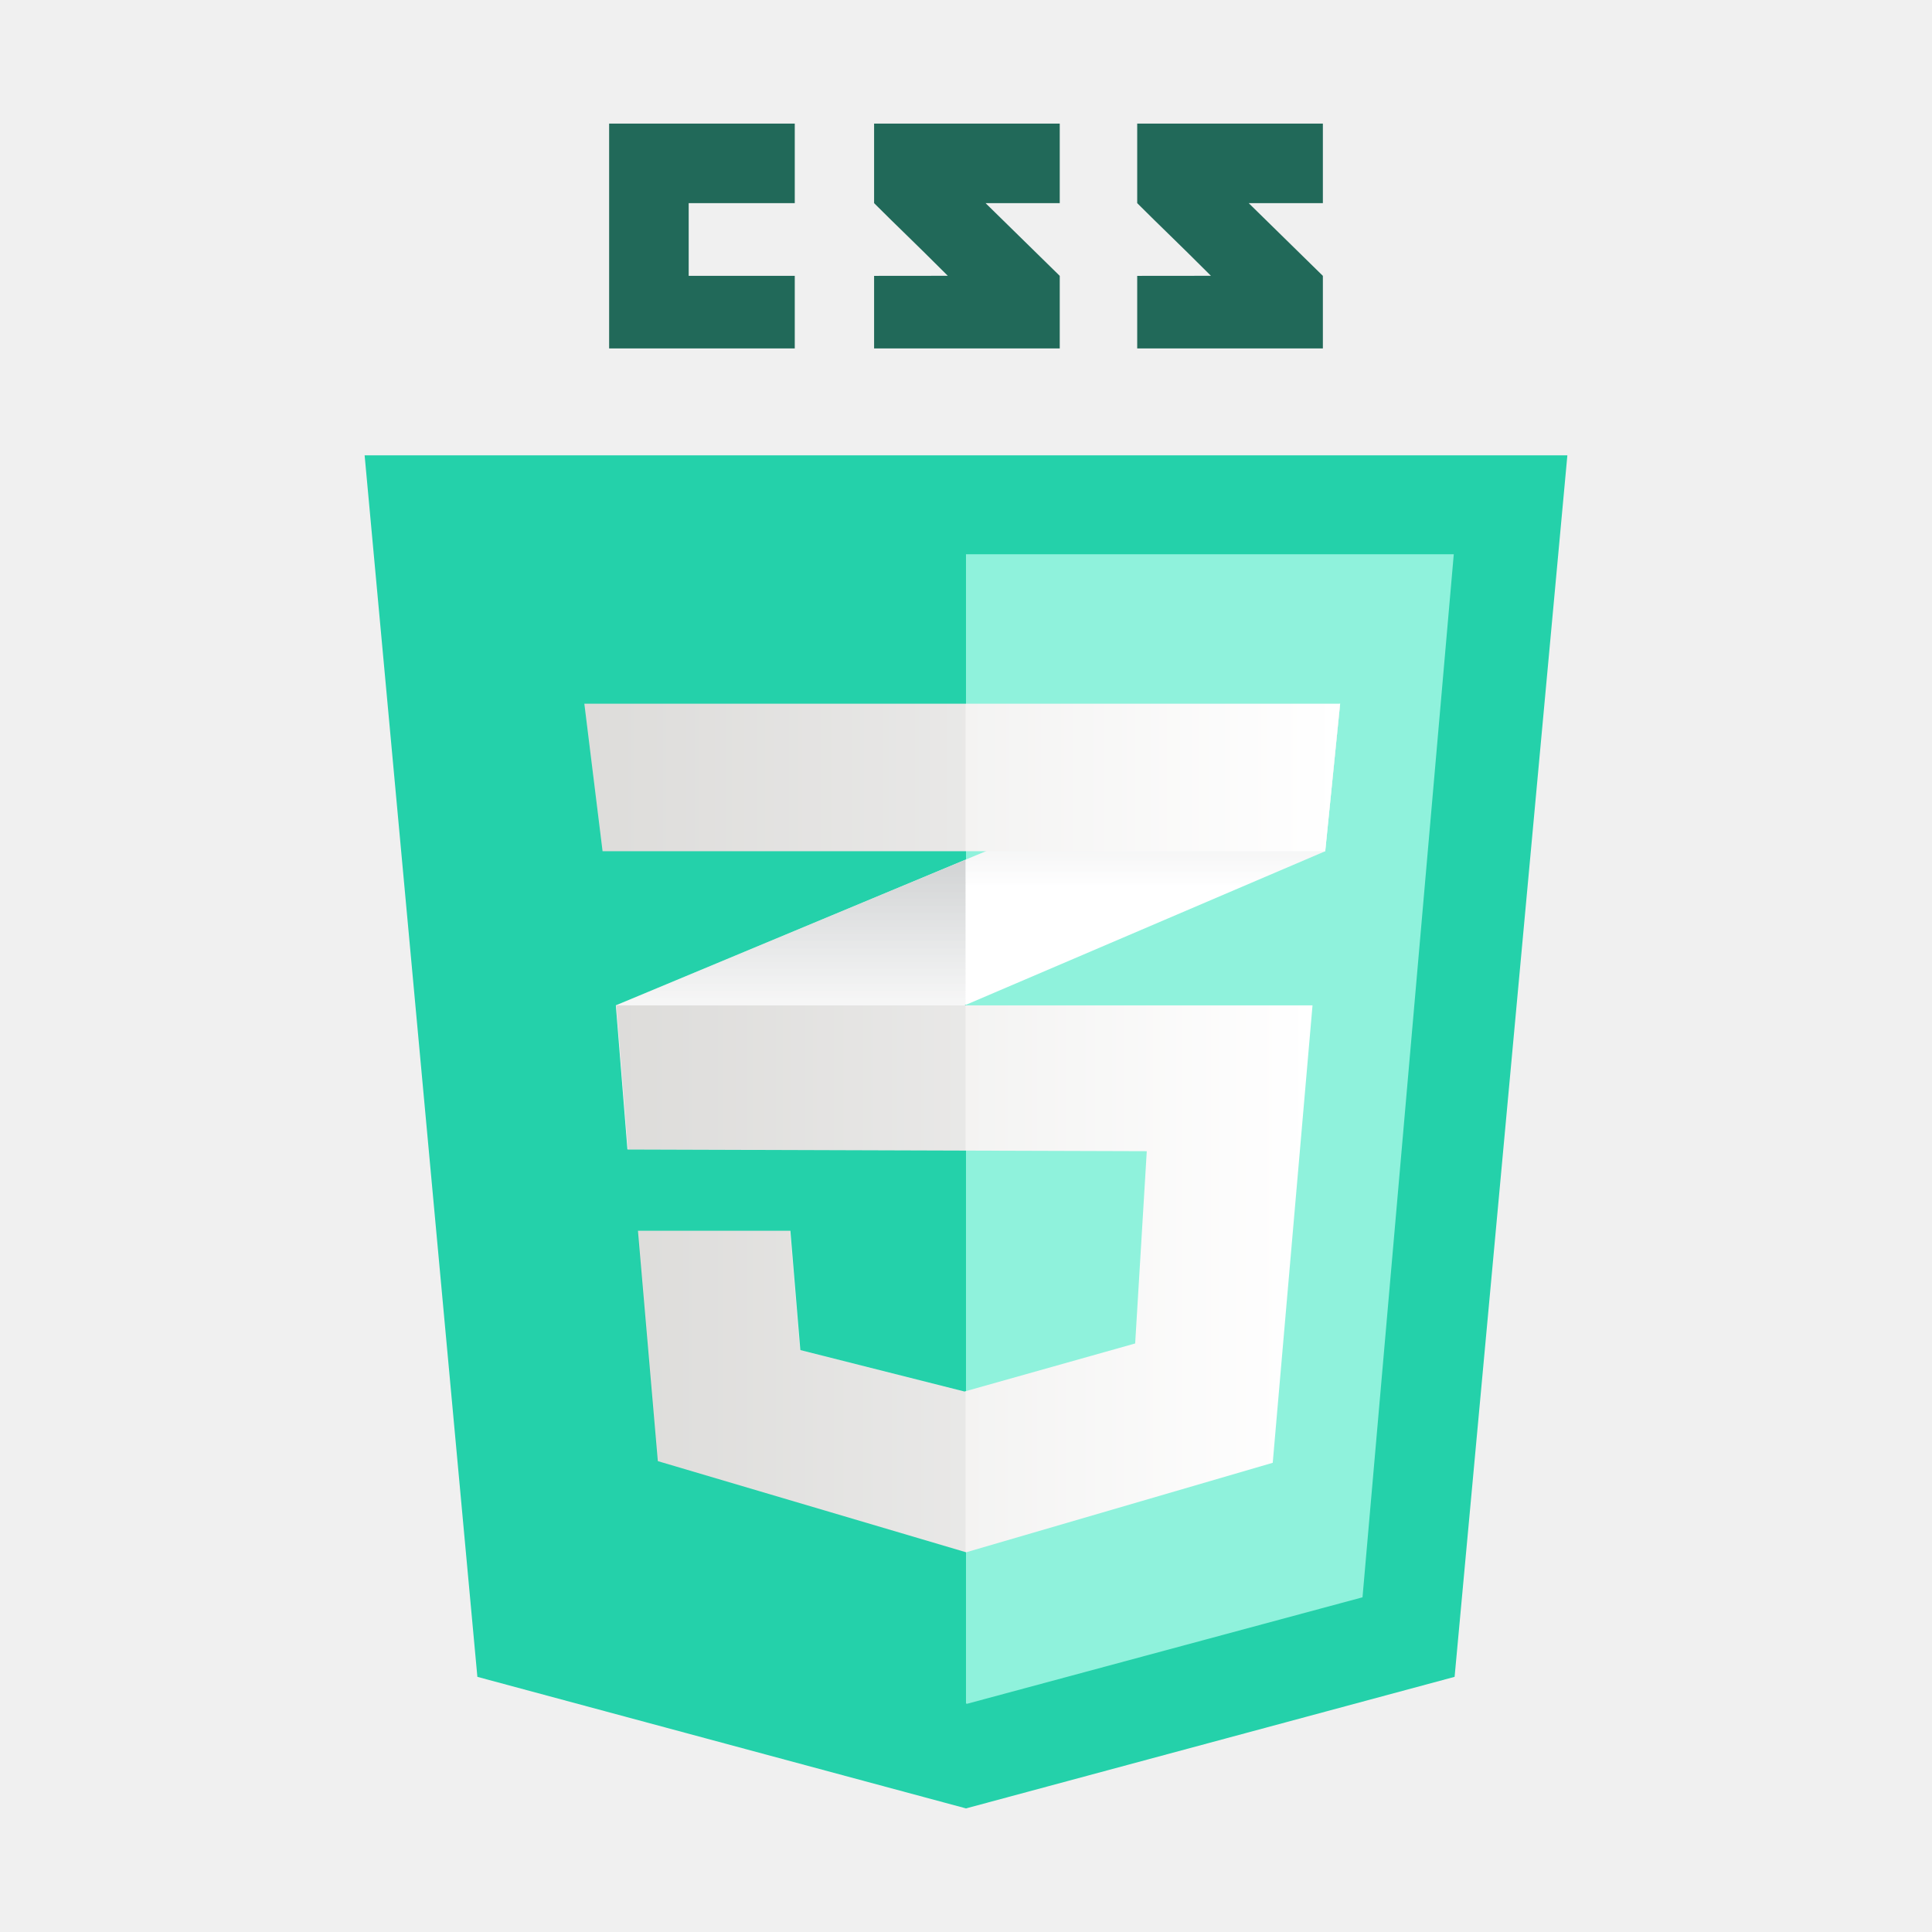
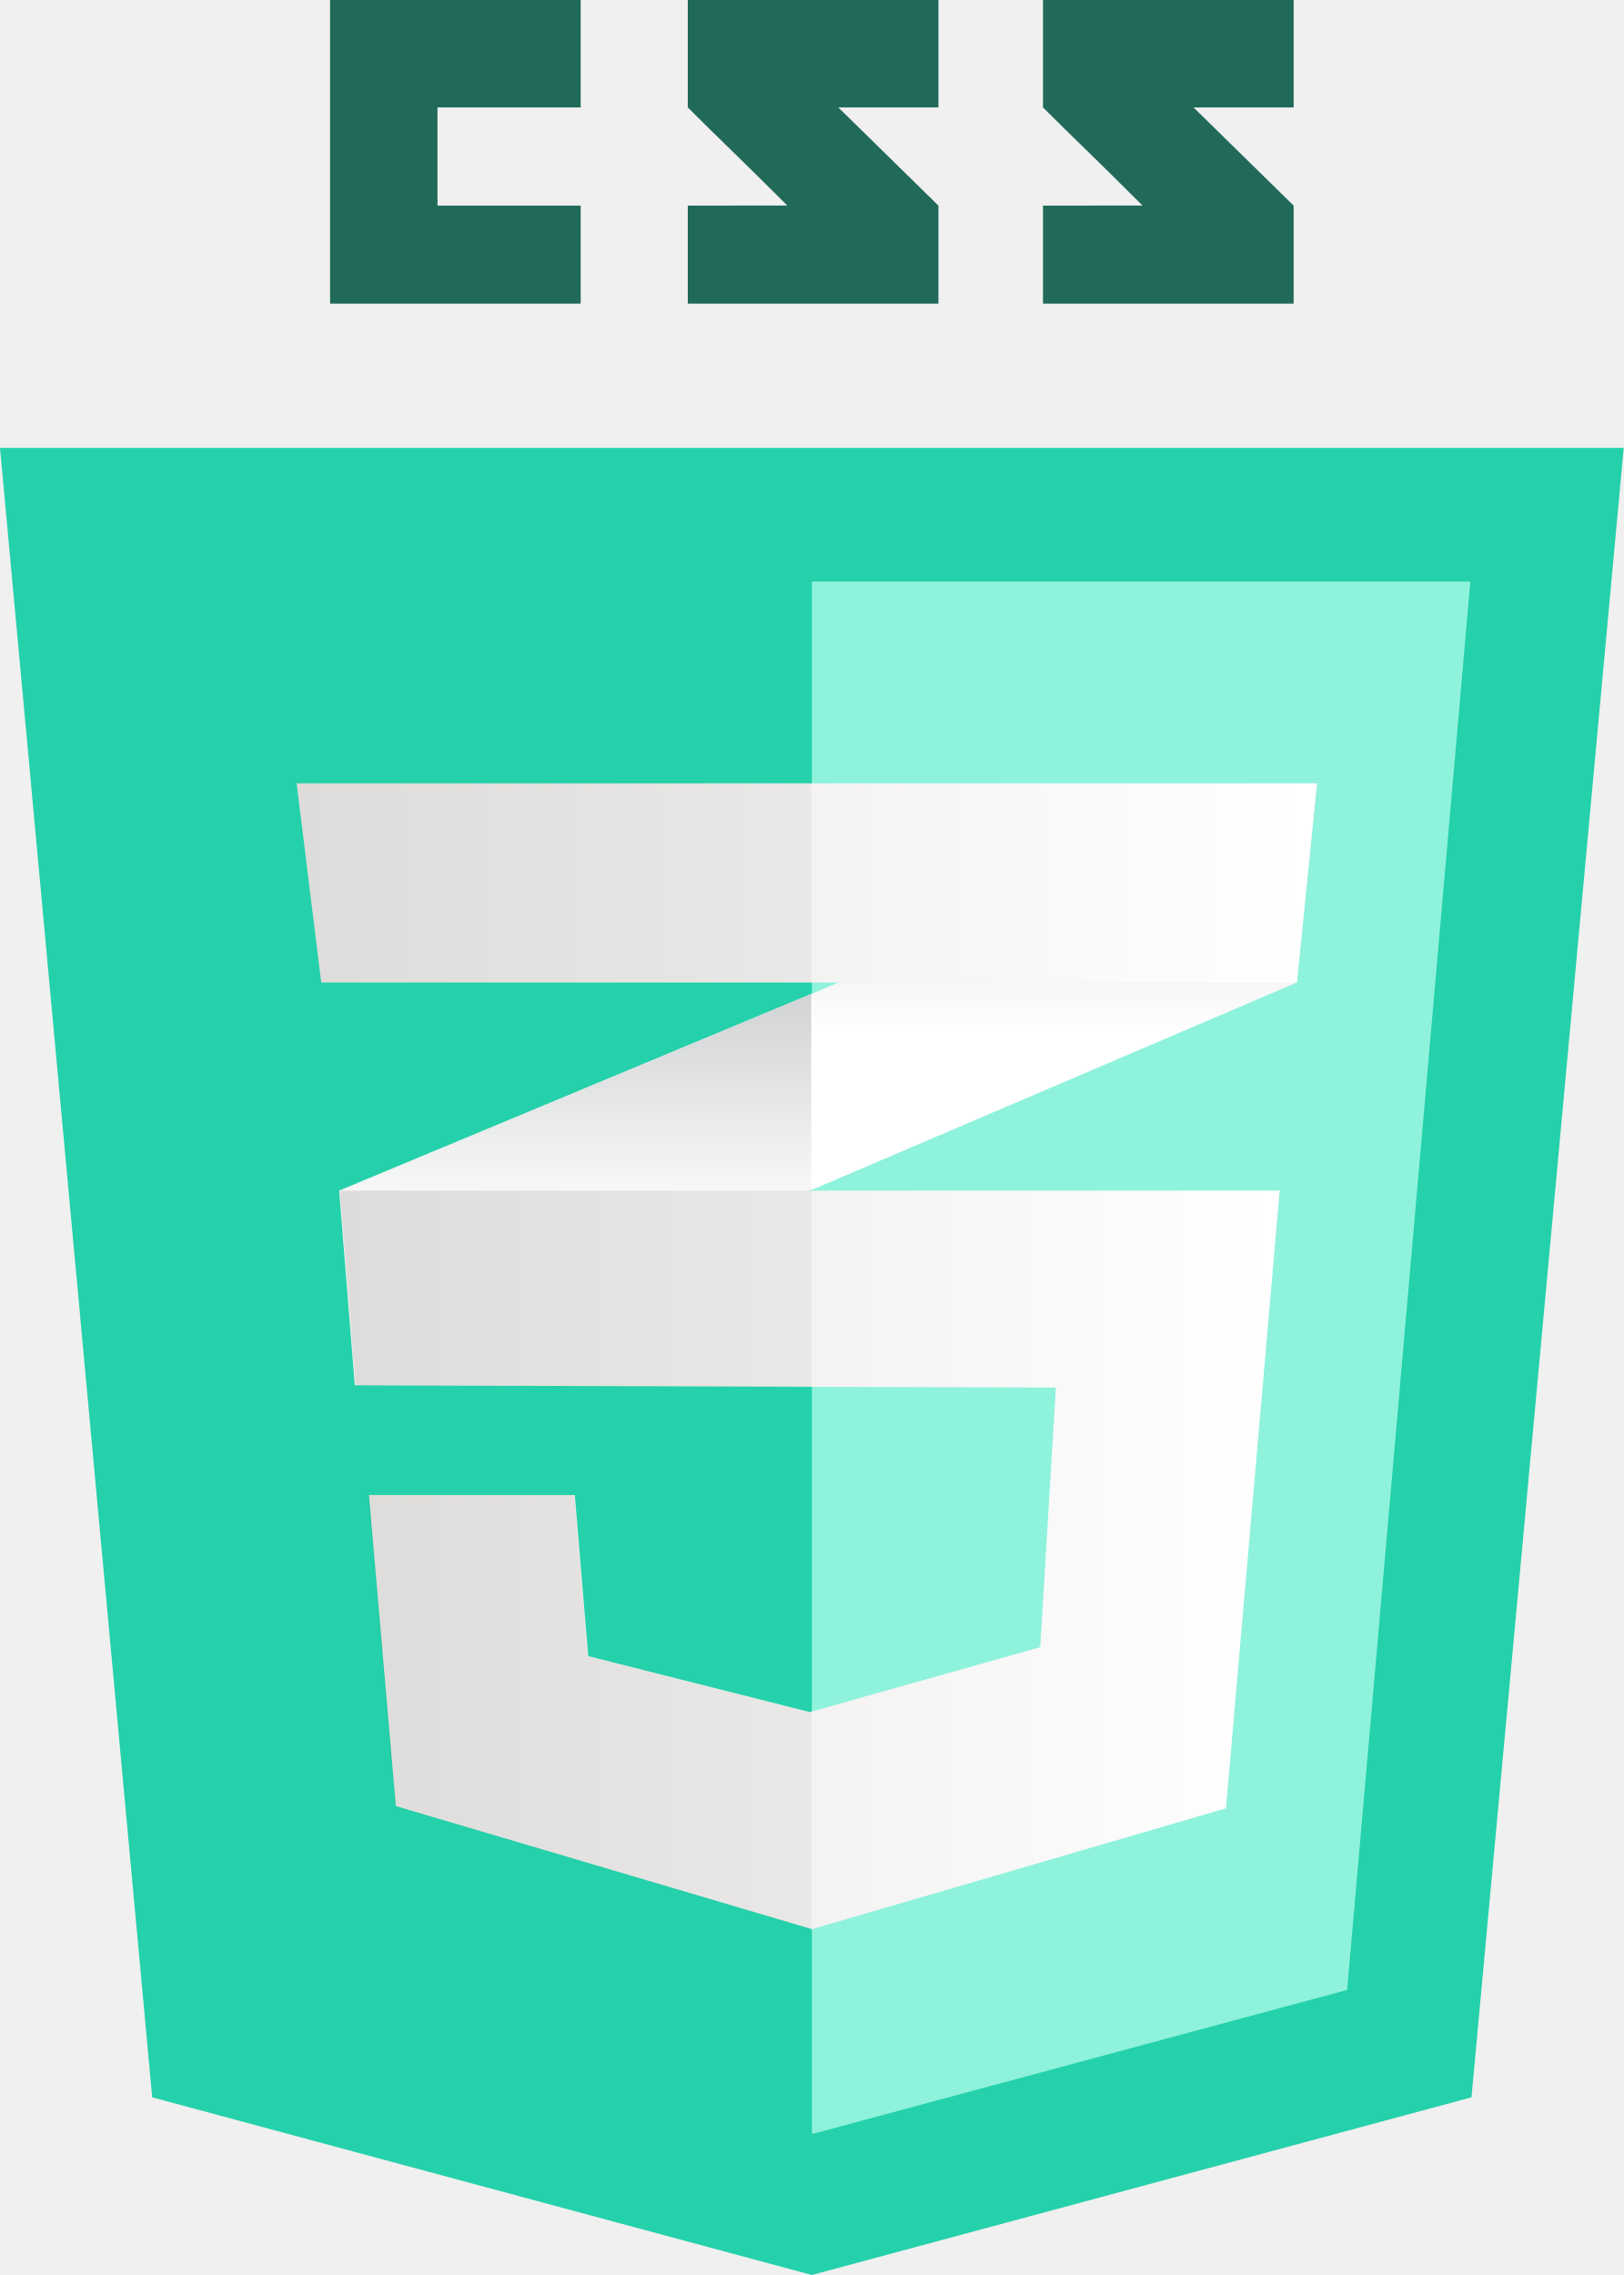
- <svg xmlns="http://www.w3.org/2000/svg" width="2500" height="2500" viewBox="0 0 538.584 538.583">
-   <path d="M0 0h538.584v538.583H0V0z" fill="none" />
-   <path d="M405.5 467.454L269.29 504.13l-136.212-36.676-31.432-340.525h335.29L405.5 467.454z" fill="#24D1AA" />
-   <path d="M269.289 154.511v320.367l.308.084 110.229-29.682 25.443-290.769h-135.98z" fill="#8FF2DC" />
-   <path d="M191.985 76.899V56.631h29.571V34.453h-51.749v62.684h51.749V76.899h-29.571zm82.766-20.268h20.674V34.453h-51.754v22.178c6.924 6.924 10.535 10.238 20.549 20.252-5.854 0-20.549.021-20.549.02v20.234h51.754V76.899l-20.674-20.268zm73.352 0h20.673V34.453H317.02v22.178c6.924 6.924 10.537 10.238 20.551 20.252-5.852 0-20.551.021-20.551.02v20.234h51.757V76.899l-20.674-20.268z" style="fill:#216959" />
-   <path d="M269.168 239.656l-97.49 40.602 3.233 40.199 94.257-40.301 100.265-42.868 4.157-41.122-104.422 43.49z" fill="#fff" />
-   <linearGradient id="a" gradientUnits="userSpaceOnUse" x1="-825.508" y1="1338.301" x2="-825.508" y2="1419.102" gradientTransform="matrix(1 0 0 -1 1045.93 1658.759)">
-     <stop offset=".387" stop-color="#d1d3d4" stop-opacity="0" />
-     <stop offset="1" stop-color="#d1d3d4" />
+ <svg xmlns="http://www.w3.org/2000/svg" width="1556.35" height="2180.148" viewBox="0 0 335.29 469.676" version="1.1" id="svg44">
+   <defs id="defs48" />
+   <path d="m -101.646,-34.453 h 538.584 v 538.583 h -538.584 z" fill="none" id="path2" />
+   <path d="M 303.854,433 167.644,469.676 31.432,433 0,92.475 h 335.29 z" fill="#24d1aa" id="path4" />
+   <path d="m 167.643,120.058 v 320.367 l 0.308,0.084 110.229,-29.682 25.443,-290.769 z" fill="#8ff2dc" id="path6" />
+   <path d="M 90.339,42.446 V 22.177 H 119.91 V -5.0033711e-4 H 68.161 V 62.684 h 51.749 v -20.238 z m 82.766,-20.268 h 20.674 V -5.0033711e-4 H 142.025 V 22.177 c 6.924,6.924 10.535,10.238 20.549,20.252 -5.854,0 -20.549,0.021 -20.549,0.02 v 20.234 h 51.754 v -20.238 z m 73.352,0 H 267.13 V -5.0033711e-4 H 215.374 V 22.177 c 6.924,6.924 10.537,10.238 20.551,20.252 -5.852,0 -20.551,0.021 -20.551,0.02 v 20.234 h 51.757 v -20.238 z" style="fill:#216959" id="path8" />
+   <path d="m 167.522,205.202 -97.49,40.602 3.233,40.199 94.257,-40.301 100.265,-42.868 4.157,-41.122 z" fill="#ffffff" id="path10" />
+   <linearGradient id="a" gradientUnits="userSpaceOnUse" x1="-825.508" y1="1338.301" x2="-825.508" y2="1419.102" gradientTransform="matrix(1,0,0,-1,944.284,1624.305)">
+     <stop offset=".387" stop-color="#d1d3d4" stop-opacity="0" id="stop12" />
+     <stop offset="1" stop-color="#d1d3d4" id="stop14" />
  </linearGradient>
-   <path d="M171.677 280.258l3.233 40.199 94.257-40.301v-40.5l-97.49 40.602z" fill="url(#a)" />
-   <linearGradient id="b" gradientUnits="userSpaceOnUse" x1="-724.552" y1="1378.602" x2="-724.552" y2="1462.591" gradientTransform="matrix(1 0 0 -1 1045.93 1658.759)">
-     <stop offset=".387" stop-color="#d1d3d4" stop-opacity="0" />
-     <stop offset="1" stop-color="#d1d3d4" />
+   <path d="m 70.031,245.804 3.233,40.199 94.257,-40.301 v -40.5 z" fill="url(#a)" id="path17" style="fill:url(#a)" />
+   <linearGradient id="b" gradientUnits="userSpaceOnUse" x1="-724.552" y1="1378.602" x2="-724.552" y2="1462.591" gradientTransform="matrix(1,0,0,-1,944.284,1624.305)">
+     <stop offset=".387" stop-color="#d1d3d4" stop-opacity="0" id="stop19" />
+     <stop offset="1" stop-color="#d1d3d4" id="stop21" />
  </linearGradient>
-   <path d="M373.59 196.167l-104.422 43.489v40.5l100.265-42.868 4.157-41.121z" fill="url(#b)" />
-   <linearGradient id="c" gradientUnits="userSpaceOnUse" x1="-874.103" y1="1302.263" x2="-680.039" y2="1302.263" gradientTransform="matrix(1 0 0 -1 1045.93 1658.759)">
-     <stop offset="0" stop-color="#e8e7e5" />
-     <stop offset="1" stop-color="#fff" />
+   <path d="m 271.944,161.714 -104.422,43.489 v 40.5 l 100.265,-42.868 z" fill="url(#b)" id="path24" style="fill:url(#b)" />
+   <linearGradient id="c" gradientUnits="userSpaceOnUse" x1="-874.103" y1="1302.263" x2="-680.039" y2="1302.263" gradientTransform="matrix(1,0,0,-1,944.284,1624.305)">
+     <stop offset="0" stop-color="#e8e7e5" id="stop26" />
+     <stop offset="1" stop-color="#fff" id="stop28" />
  </linearGradient>
-   <path d="M171.827 280.258l3.234 40.199 144.625.461-3.235 53.598-47.59 13.398-45.748-11.551-2.772-33.268h-42.508l5.545 64.225 85.945 25.412 85.479-24.951 11.09-127.523H171.827z" fill="url(#c)" />
-   <path d="M269.168 280.258h-97.49l3.233 40.199 94.257.301v-40.5zm0 107.528l-.462.129-45.742-11.551-2.772-33.268h-42.507l5.544 64.225 85.939 25.412v-44.947z" opacity=".05" />
-   <linearGradient id="d" gradientUnits="userSpaceOnUse" x1="-883.032" y1="1442.031" x2="-672.341" y2="1442.031" gradientTransform="matrix(1 0 0 -1 1045.93 1658.759)">
-     <stop offset="0" stop-color="#e8e7e5" />
-     <stop offset="1" stop-color="#fff" />
+   <path d="m 70.181,245.804 3.234,40.199 144.625,0.461 -3.235,53.598 -47.59,13.398 -45.748,-11.551 -2.772,-33.268 H 76.187 l 5.545,64.225 85.945,25.412 85.479,-24.951 11.09,-127.523 z" fill="url(#c)" id="path31" style="fill:url(#c)" />
+   <path d="m 167.522,245.804 h -97.49 l 3.233,40.199 94.257,0.301 z m 0,107.528 -0.462,0.129 -45.742,-11.551 -2.772,-33.268 H 76.039 l 5.544,64.225 85.939,25.412 z" opacity="0.05" id="path33" />
+   <linearGradient id="d" gradientUnits="userSpaceOnUse" x1="-883.032" y1="1442.031" x2="-672.341" y2="1442.031" gradientTransform="matrix(1,0,0,-1,944.284,1624.305)">
+     <stop offset="0" stop-color="#e8e7e5" id="stop35" />
+     <stop offset="1" stop-color="#fff" id="stop37" />
  </linearGradient>
-   <path d="M162.898 196.167H373.59l-4.157 41.122H167.98l-5.082-41.122z" fill="url(#d)" />
-   <path d="M269.168 196.167h-106.27l5.082 41.122h101.188v-41.122z" opacity=".05" />
+   <path d="m 61.252,161.714 h 210.692 l -4.157,41.122 H 66.334 Z" fill="url(#d)" id="path40" style="fill:url(#d)" />
+   <path d="M 167.522,161.714 H 61.252 l 5.082,41.122 h 101.188 z" opacity="0.05" id="path42" />
</svg>
